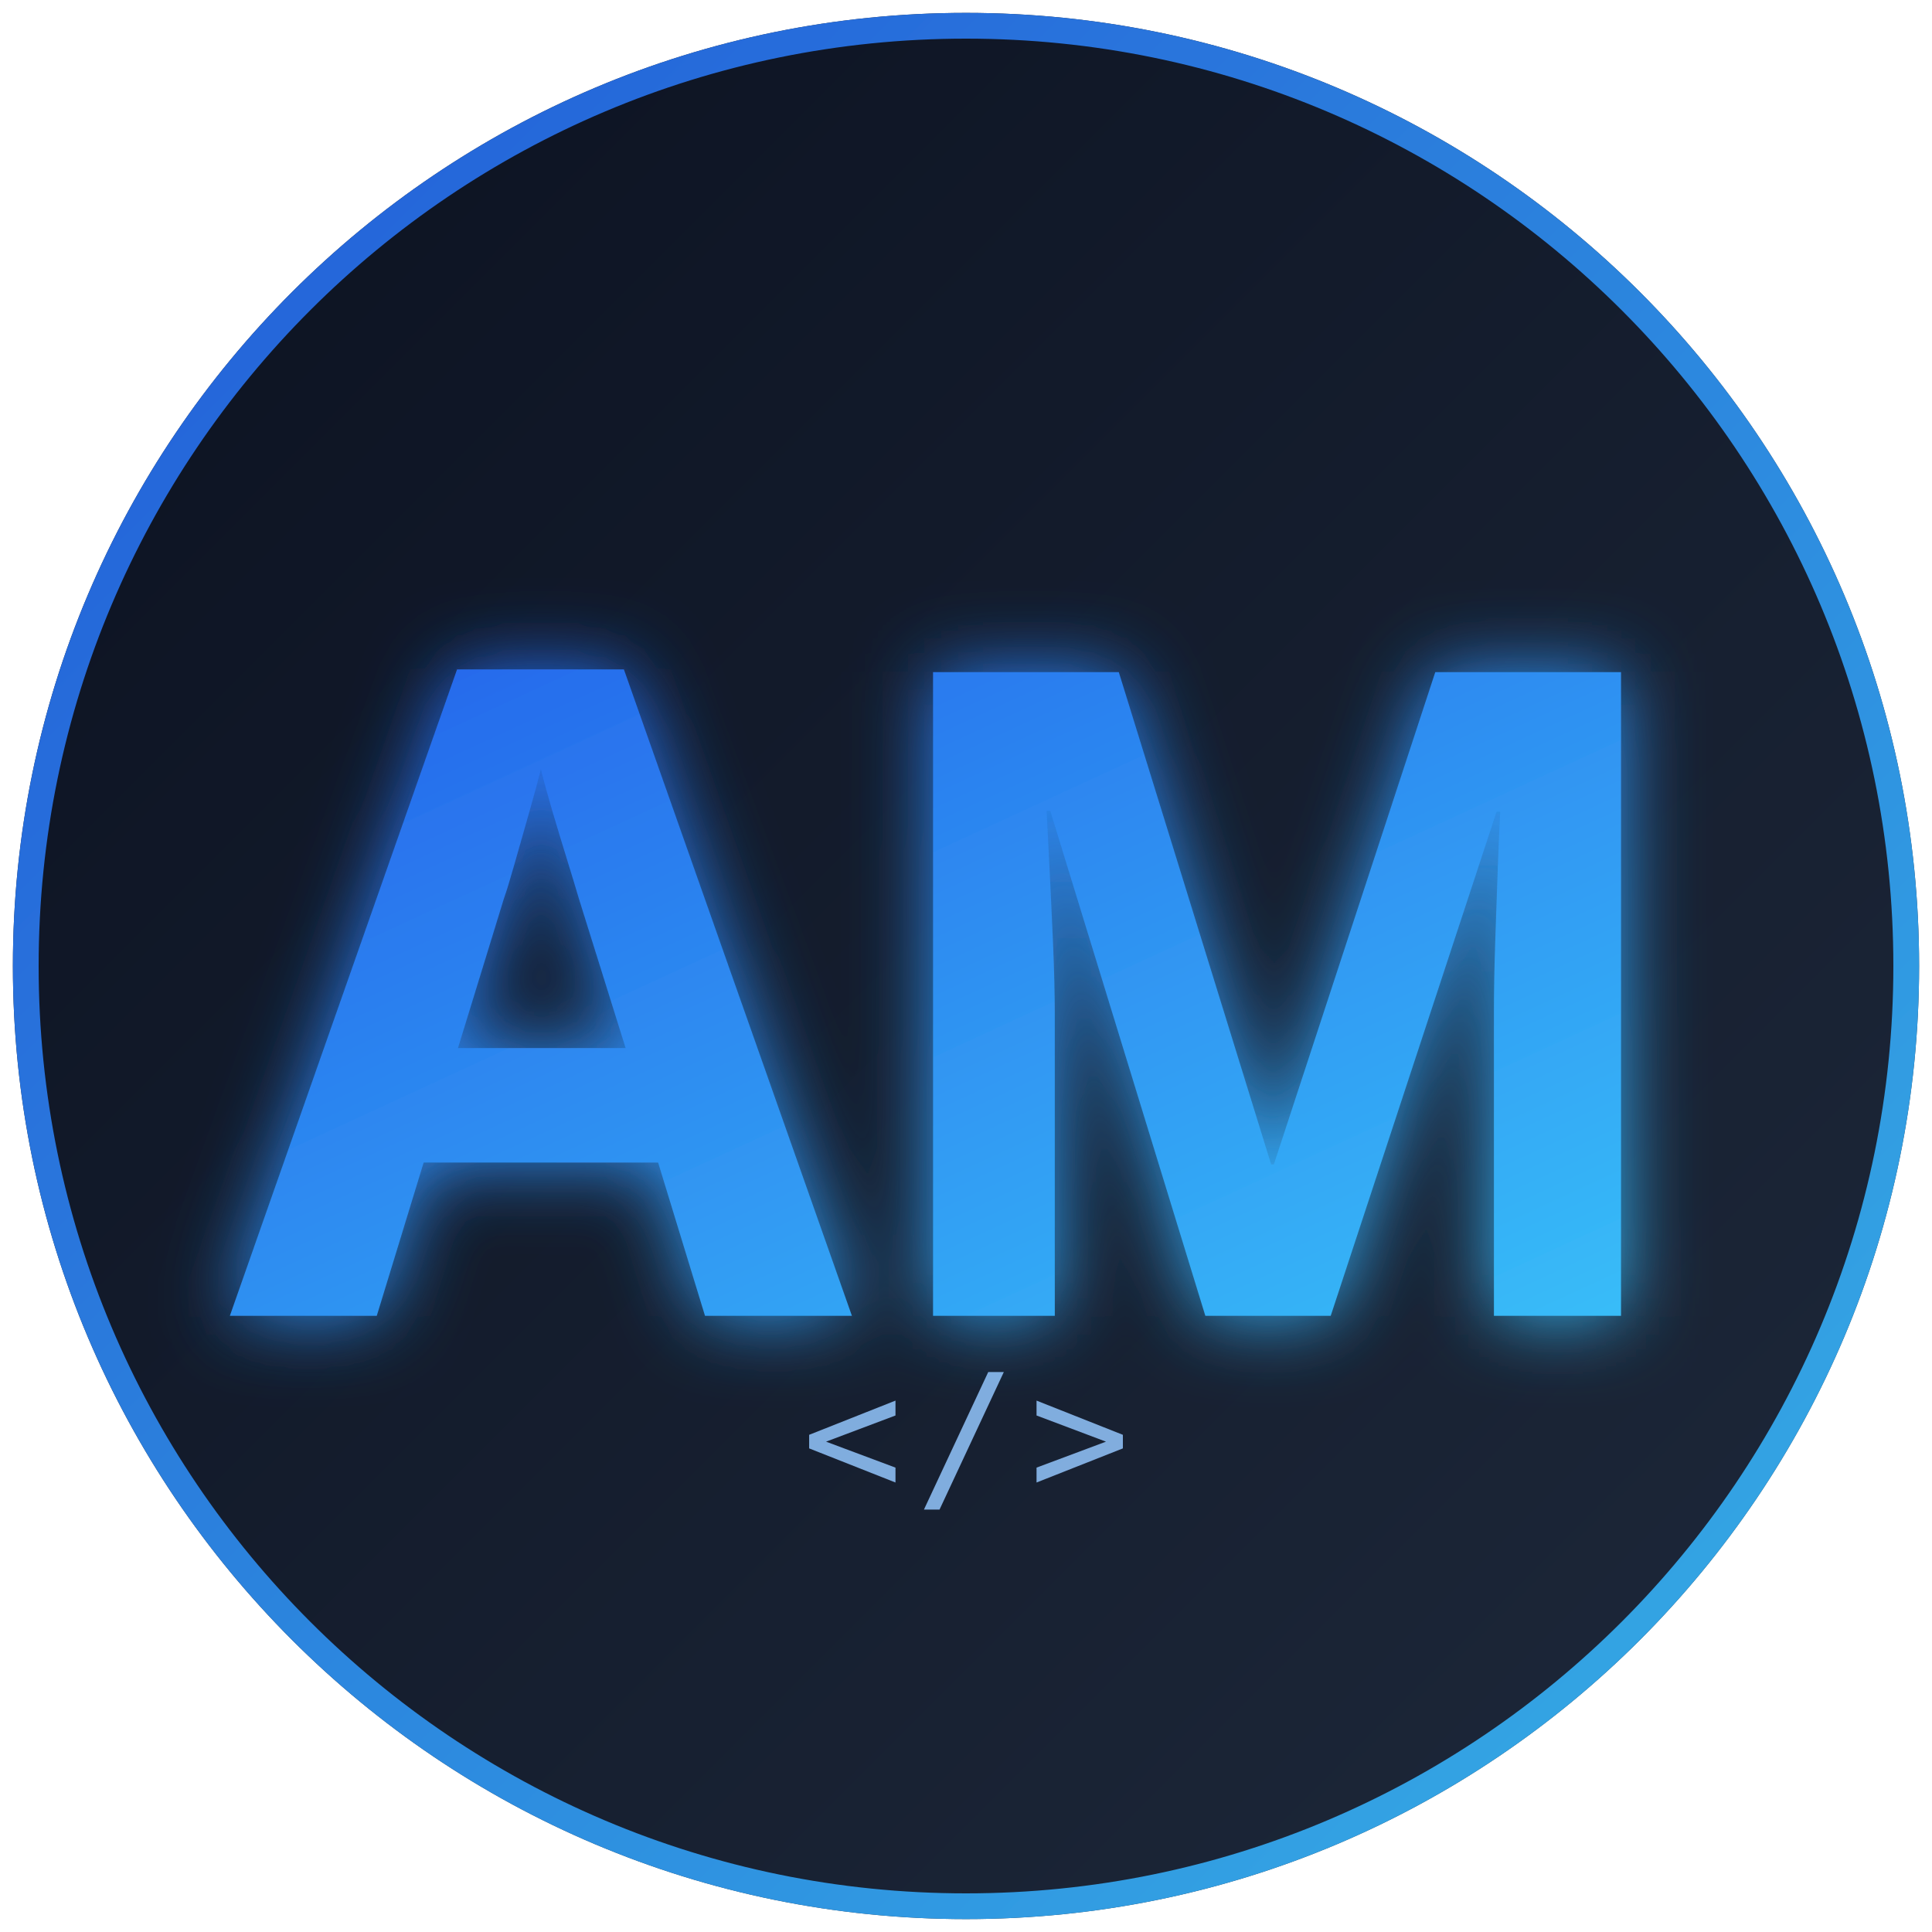
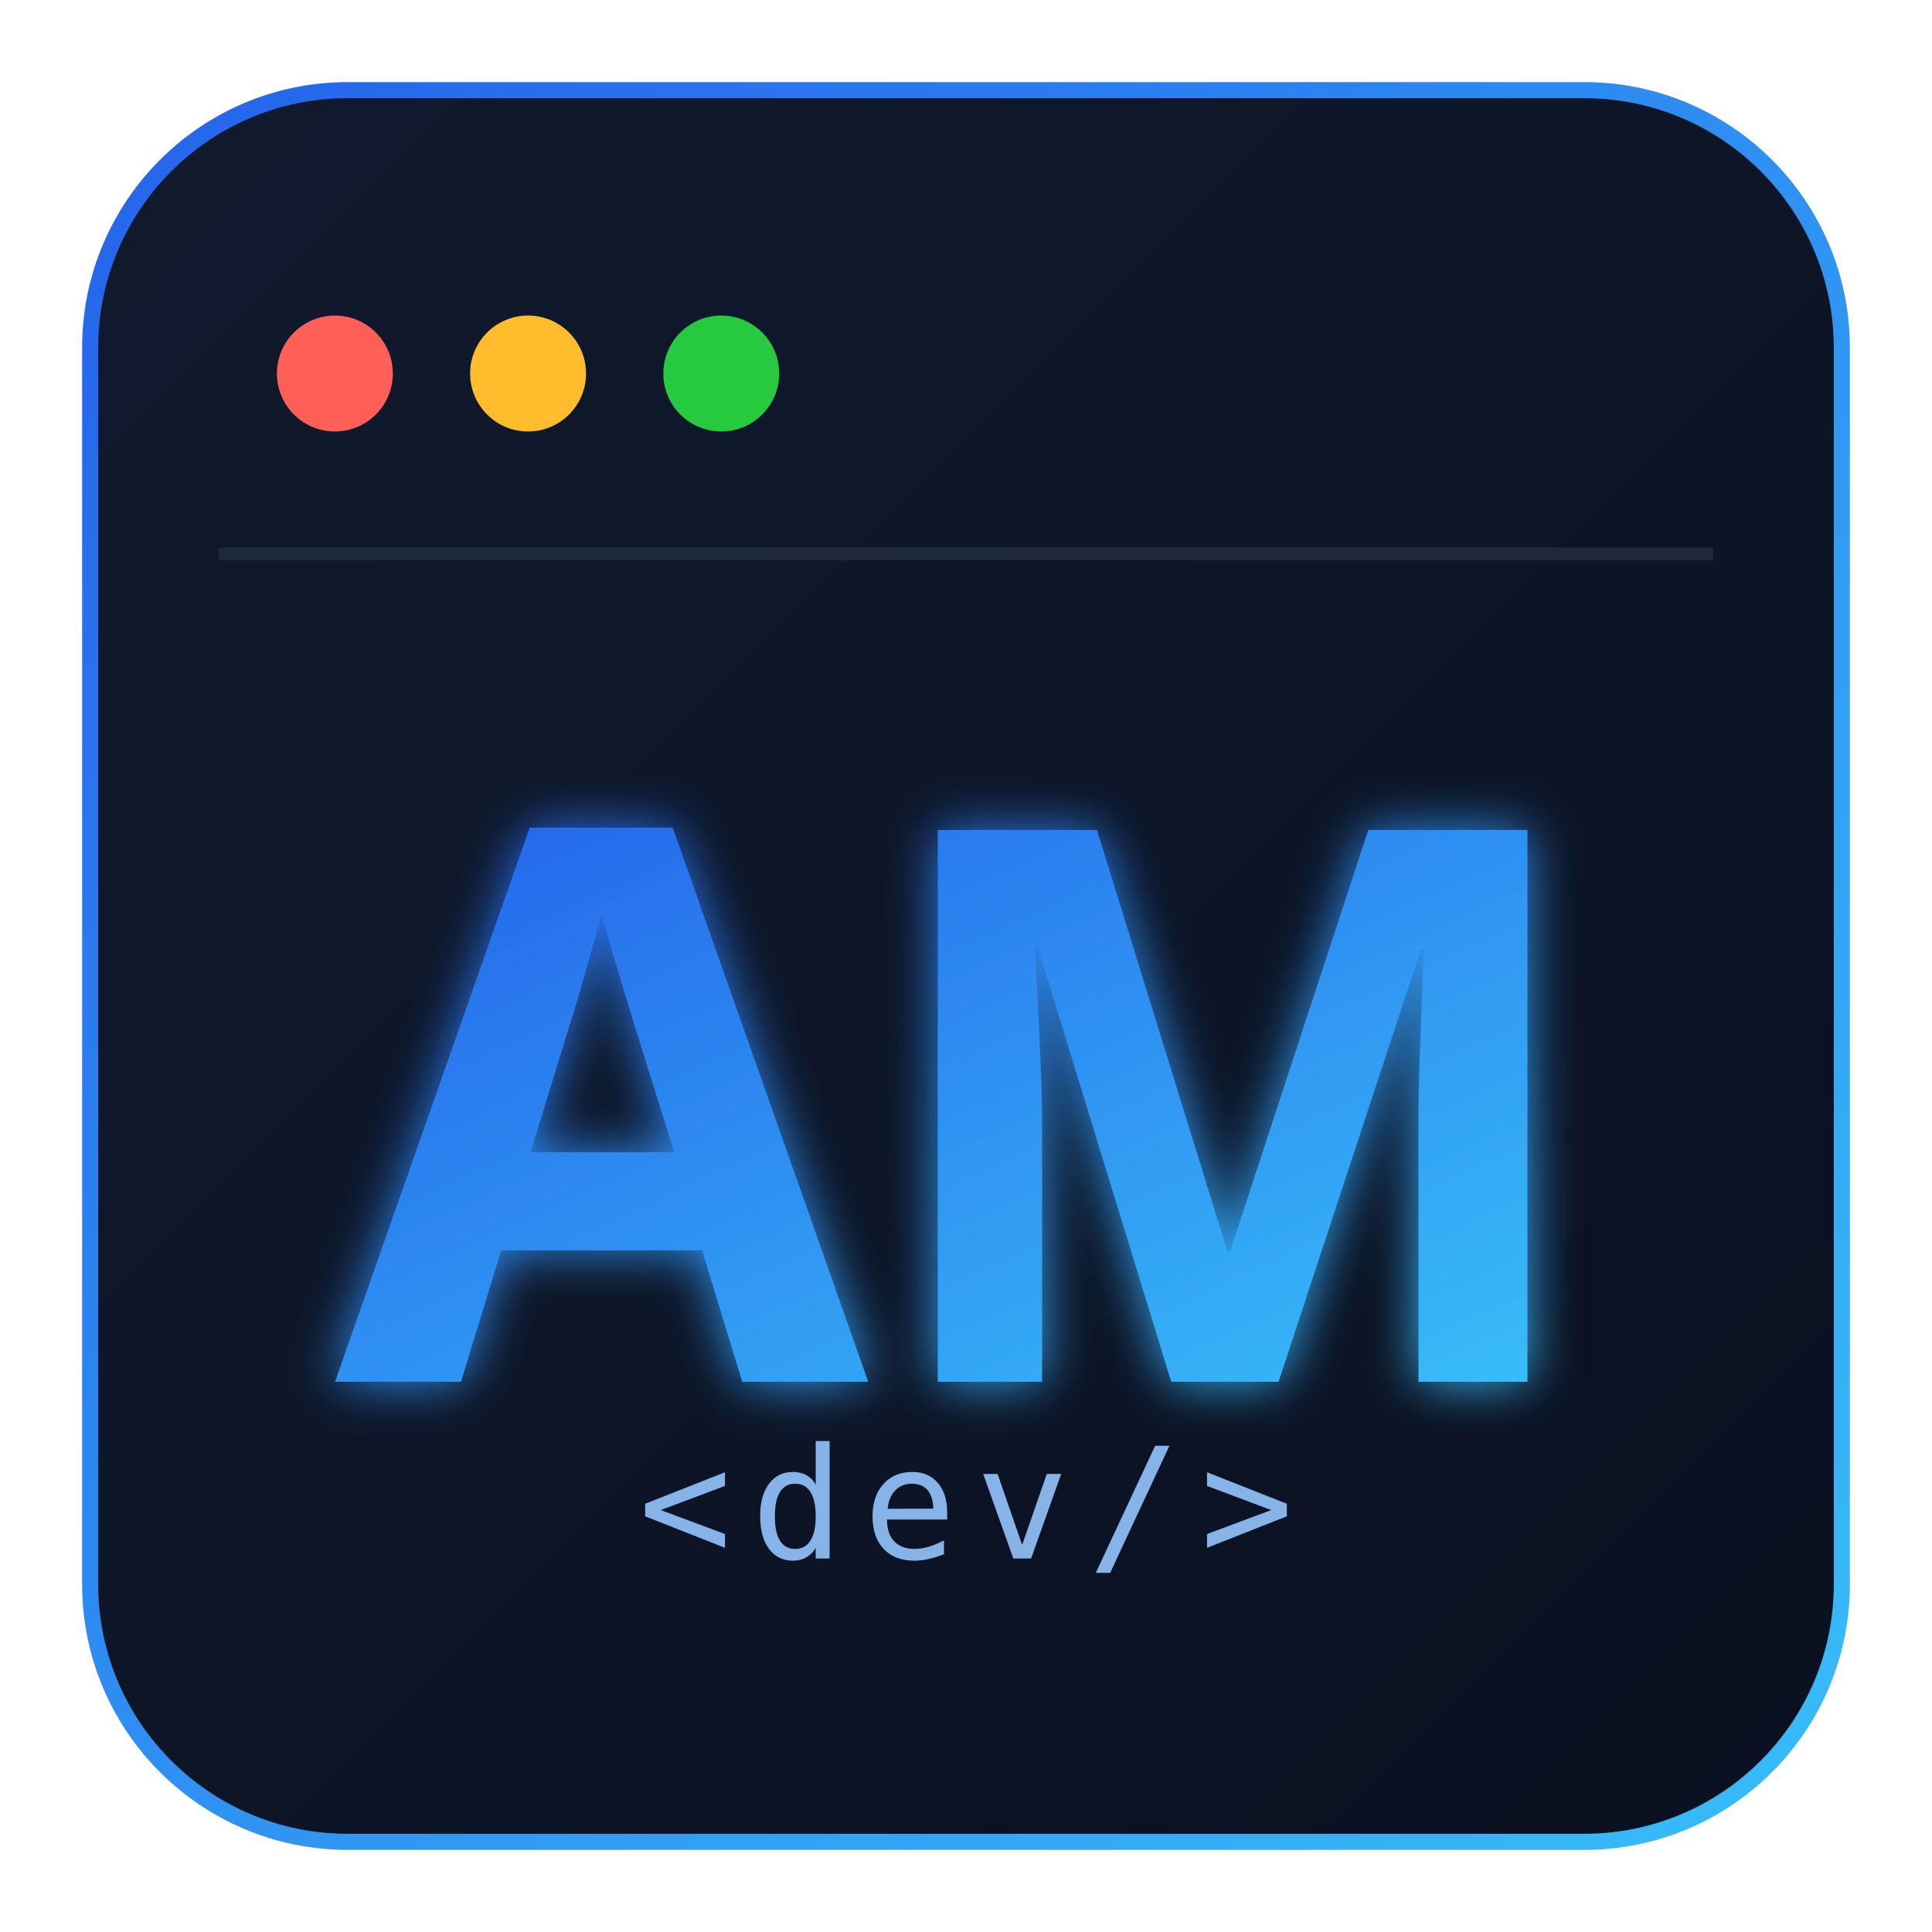
- <svg xmlns="http://www.w3.org/2000/svg" viewBox="0 0 300 300" width="300" height="300" role="img" aria-label="Monogramme Armando Makosso">
+ <svg xmlns="http://www.w3.org/2000/svg" viewBox="0 0 300 300" width="300" height="300" role="img" aria-label="Logo Armando Makosso - fenêtre de code AM">
  <defs>
-     <linearGradient id="bg" x1="0" y1="0" x2="1" y2="1">
-       <stop offset="0" stop-color="#0b1120" />
-       <stop offset="1" stop-color="#1e293b" />
+     <linearGradient id="card" x1="0" y1="0" x2="1" y2="1">
+       <stop offset="0" stop-color="#111a2e" />
+       <stop offset="1" stop-color="#0a1020" />
    </linearGradient>
-     <linearGradient id="txt" x1="0" y1="0" x2="1" y2="1">
+     <linearGradient id="accent" x1="0" y1="0" x2="1" y2="1">
      <stop offset="0" stop-color="#2563eb" />
      <stop offset="1" stop-color="#38bdf8" />
    </linearGradient>
-     <filter id="glow" x="-30%" y="-30%" width="160%" height="160%">
-       <feGaussianBlur stdDeviation="6" result="b" />
+     <filter id="soft" x="-20%" y="-20%" width="140%" height="140%">
+       <feGaussianBlur stdDeviation="4" result="b" />
      <feMerge>
        <feMergeNode in="b" />
        <feMergeNode in="SourceGraphic" />
      </feMerge>
    </filter>
  </defs>
-   <circle cx="150" cy="150" r="148" fill="url(#bg)" />
-   <circle cx="150" cy="150" r="146" fill="none" stroke="url(#txt)" stroke-width="4" opacity="0.9" />
-   <text x="150" y="150" font-family="Segoe UI, system-ui, sans-serif" font-size="140" font-weight="700" text-anchor="middle" dominant-baseline="central" fill="url(#txt)" filter="url(#glow)">AM</text>
-   <text x="150" y="232" font-family="monospace" font-size="26" letter-spacing="2" text-anchor="middle" fill="#93c5fd" opacity="0.85">&lt;/&gt;</text>
+   <rect x="14" y="14" width="272" height="272" rx="40" fill="url(#card)" stroke="url(#accent)" stroke-width="2.5" />
+   <g>
+     <circle cx="52" cy="58" r="9" fill="#ff5f56" />
+     <circle cx="82" cy="58" r="9" fill="#ffbd2e" />
+     <circle cx="112" cy="58" r="9" fill="#27c93f" />
+   </g>
+   <line x1="34" y1="86" x2="266" y2="86" stroke="#1e293b" stroke-width="2" />
+   <text x="150" y="168" font-family="Segoe UI, system-ui, sans-serif" font-size="120" font-weight="800" text-anchor="middle" dominant-baseline="central" fill="url(#accent)" filter="url(#soft)">AM</text>
+   <text x="150" y="242" font-family="monospace" font-size="24" letter-spacing="3" text-anchor="middle" fill="#93c5fd" opacity="0.9">&lt;dev/&gt;</text>
</svg>
